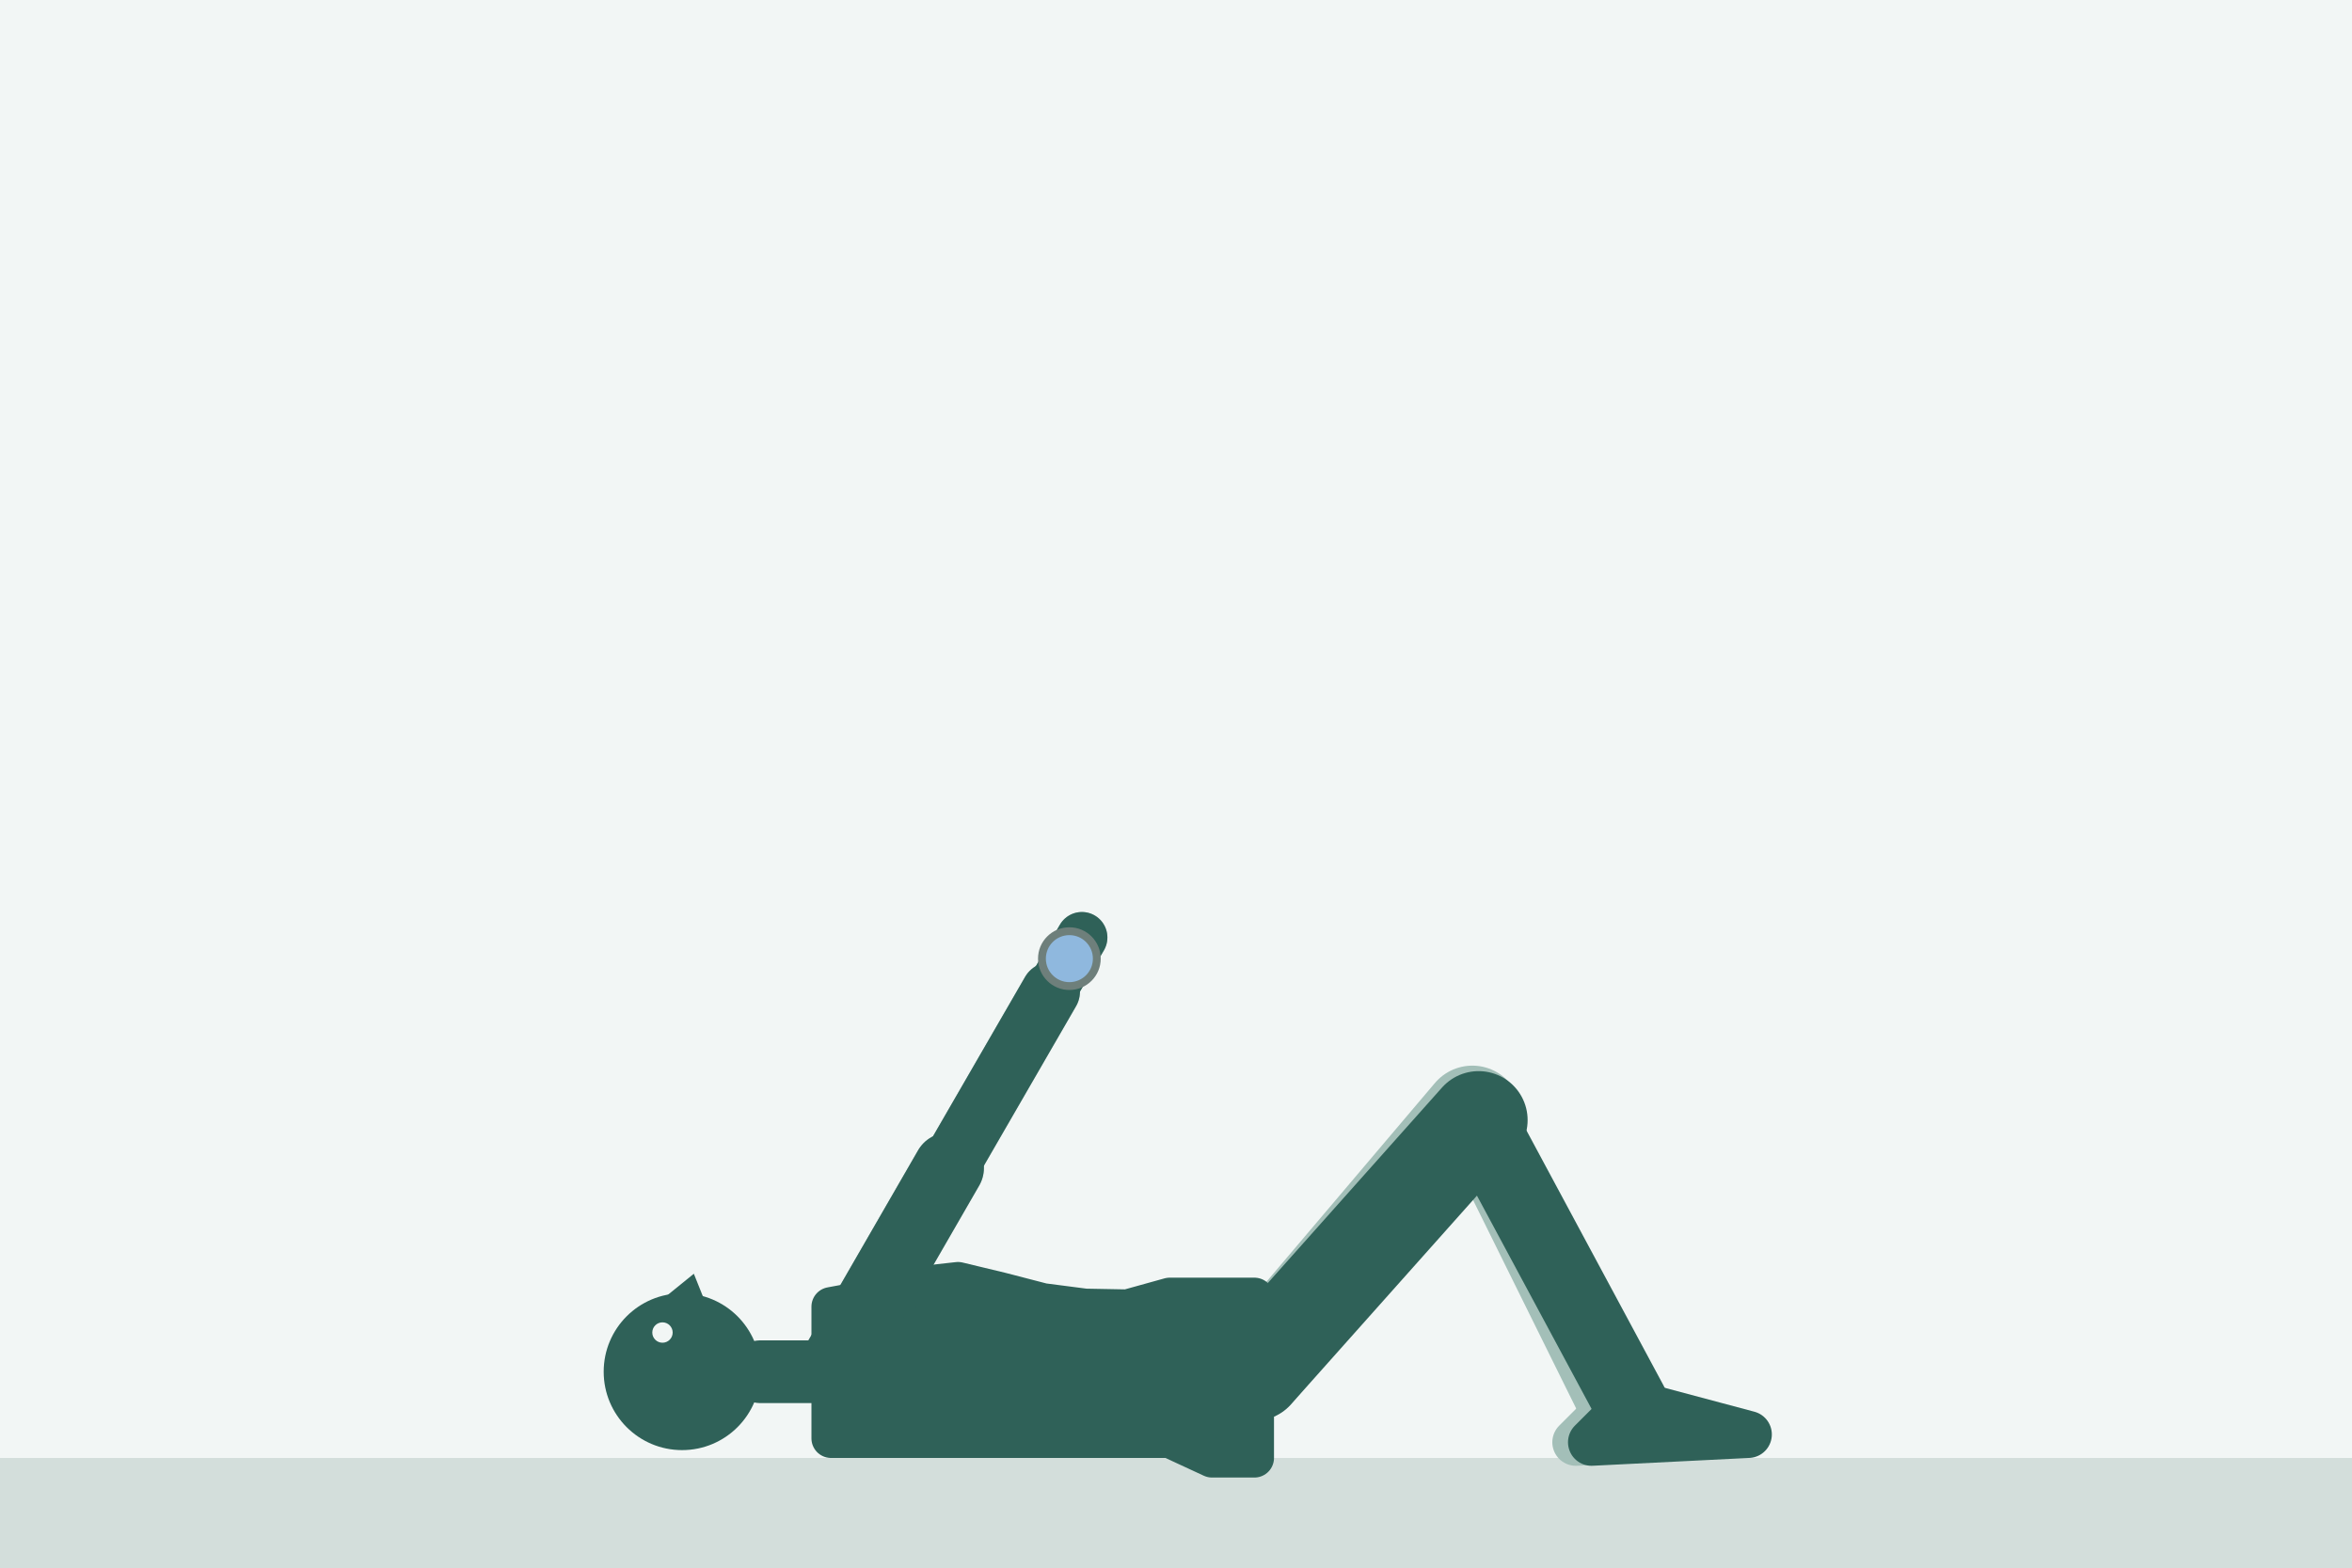
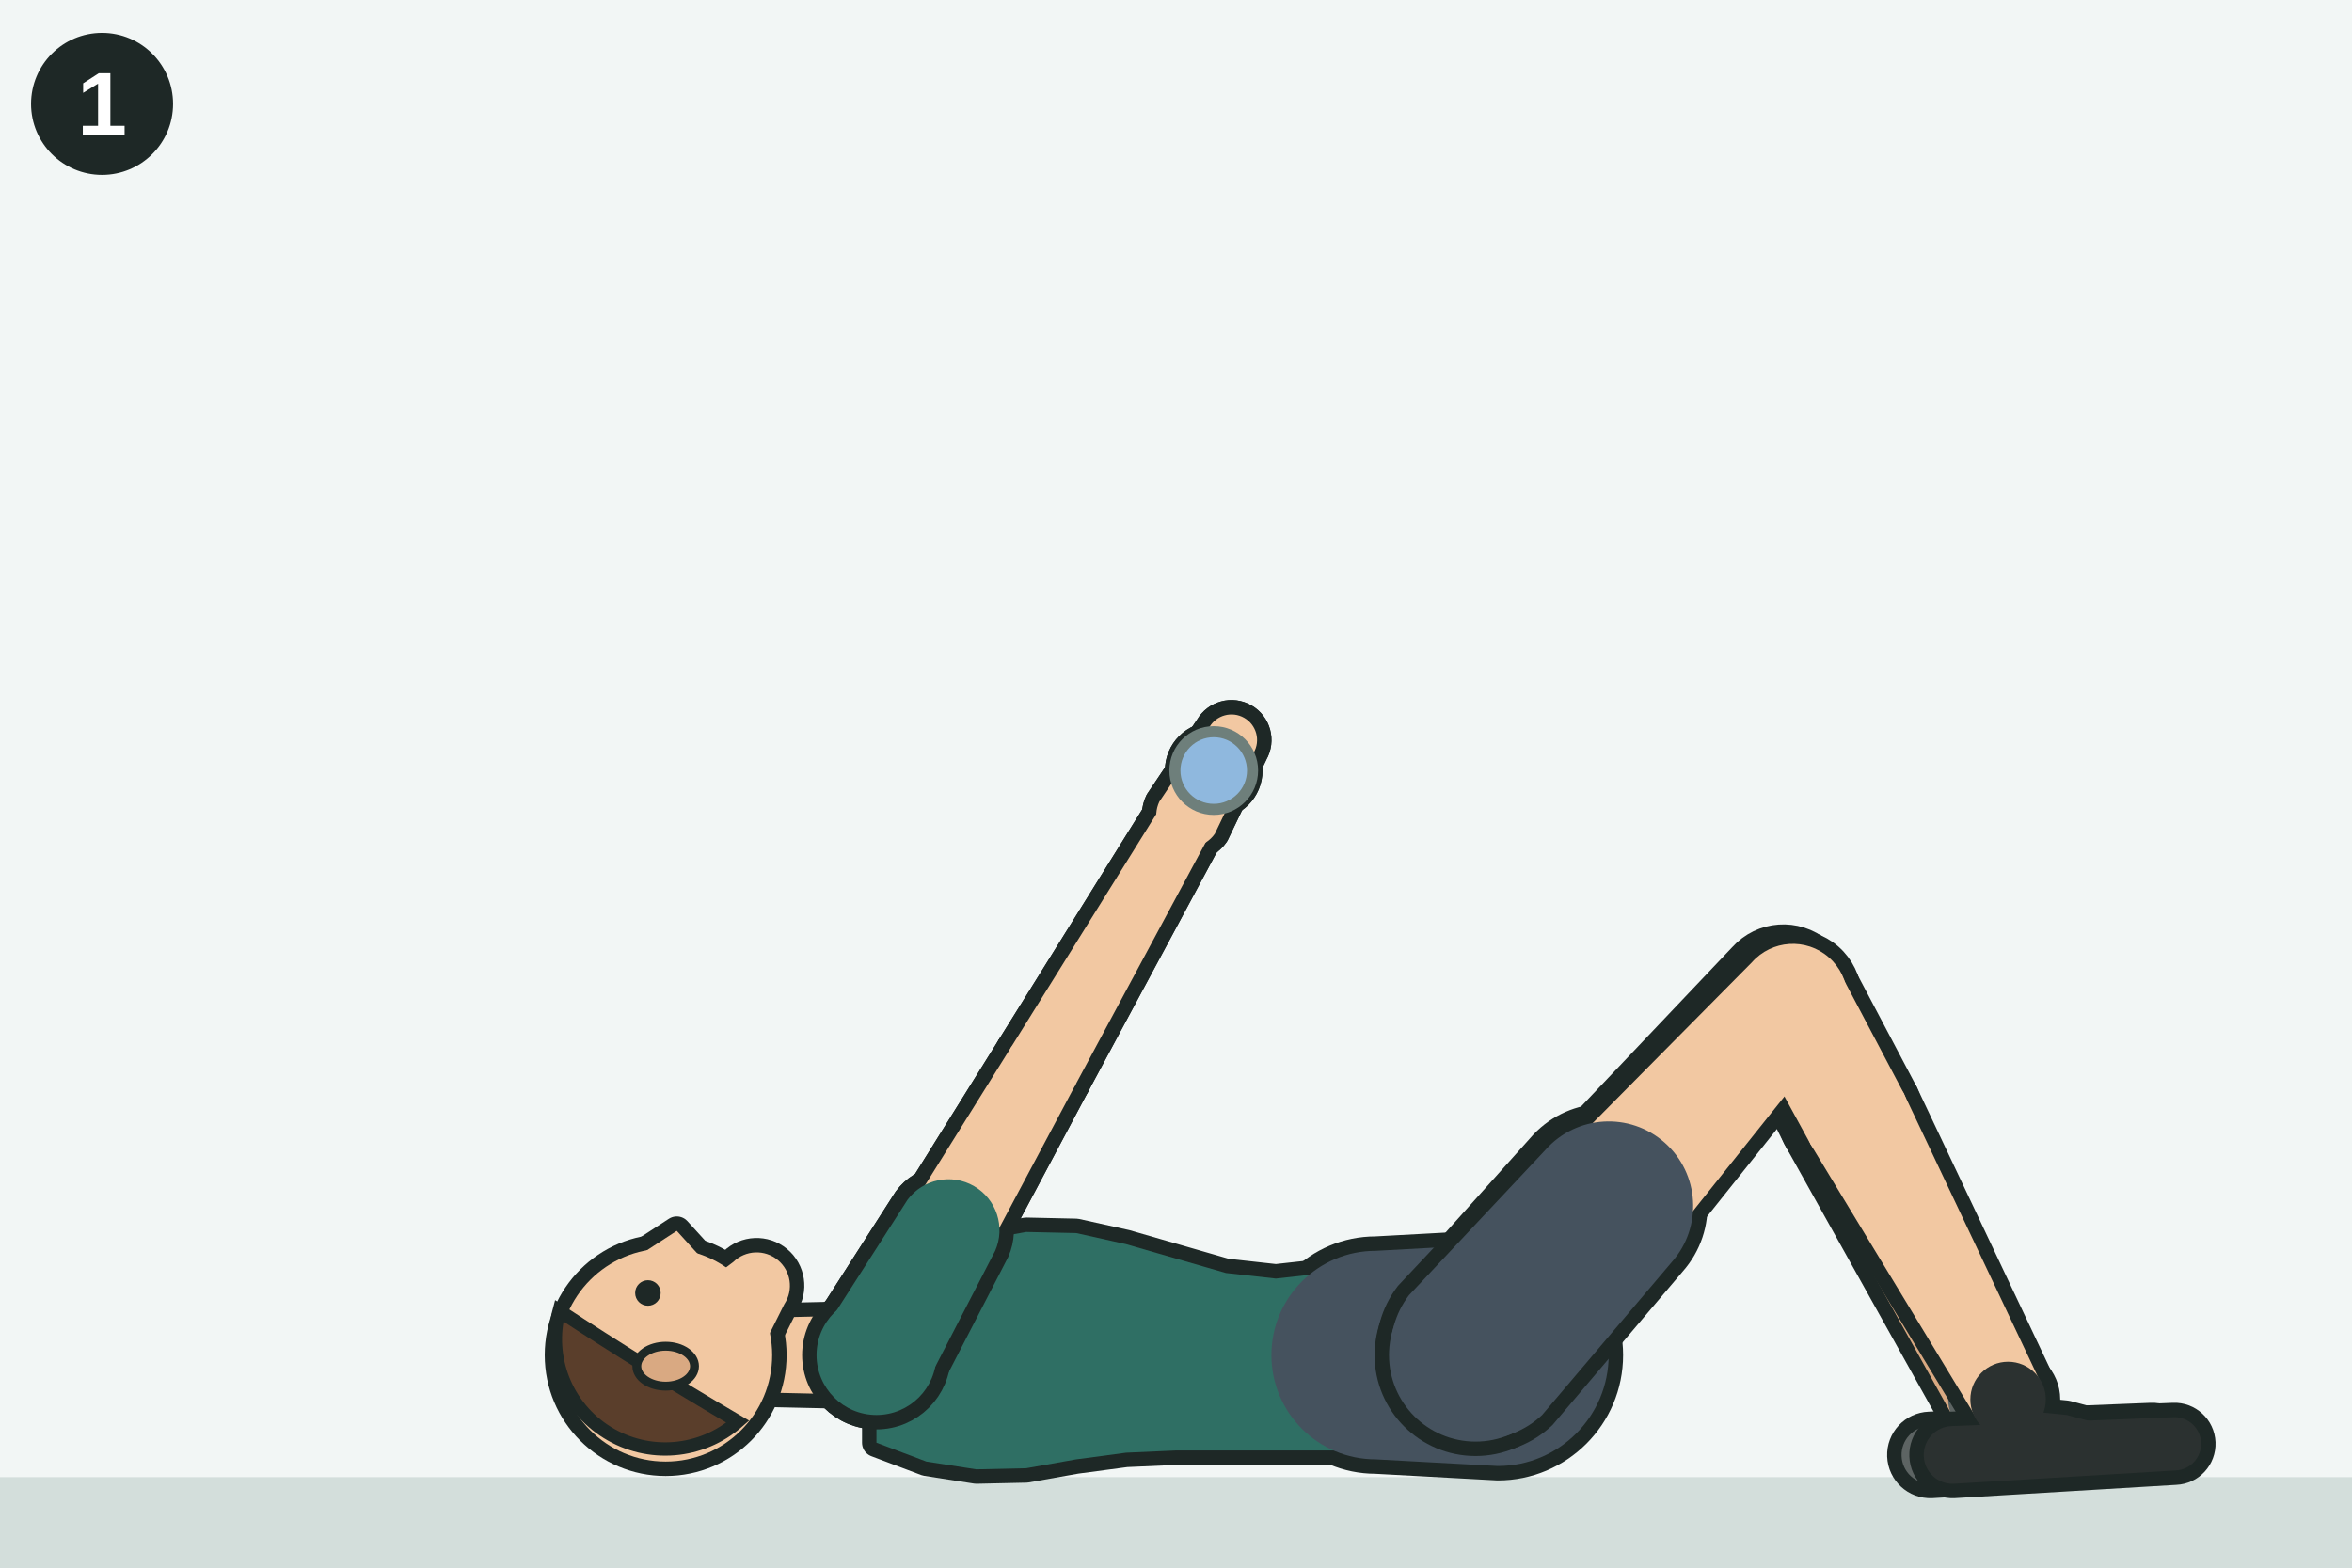
- <svg xmlns="http://www.w3.org/2000/svg" viewBox="0 0 300 200" width="300" height="200" role="img" aria-label="Flessione attiva-assistita con bastone – posizione iniziale">
+ <svg xmlns="http://www.w3.org/2000/svg" viewBox="27 53 212 141" width="300" height="200" role="img" aria-label="Flessione attiva-assistita con bastone – posizione iniziale">
  <rect x="-200" y="-200" width="700" height="600" fill="#F2F6F5" />
  <rect x="-200" y="186" width="700" height="200" fill="#B9CBC6" opacity="0.55" />
-   <line x1="106" y1="175" x2="121" y2="149" stroke="#A3BFB8" stroke-width="9" stroke-linecap="round" />
-   <line x1="121" y1="149" x2="134" y2="126.5" stroke="#A3BFB8" stroke-width="7.5" stroke-linecap="round" />
-   <line x1="134" y1="126.5" x2="138" y2="119.6" stroke="#A3BFB8" stroke-width="6.5" stroke-linecap="round" />
-   <line x1="160" y1="175" x2="187.8" y2="142.2" stroke="#A3BFB8" stroke-width="12.5" stroke-linecap="round" />
-   <line x1="187.8" y1="142.2" x2="206" y2="179" stroke="#A3BFB8" stroke-width="9.5" stroke-linecap="round" />
-   <path d="M206,179 L201,184 L221,183 Z" fill="#A3BFB8" stroke="#A3BFB8" stroke-width="6" stroke-linejoin="round" />
-   <path d="M160,165.5 L154.6,165.5 L149.2,165.5 L143.8,167 L138.4,166.9 L133,166.2 L127.6,164.8 L122.2,163.5 L116.8,164.1 L111.4,165.7 L106,166.7 L106,183.5 L111.4,183.5 L116.8,183.5 L122.2,183.5 L127.6,183.5 L133,183.5 L138.4,183.5 L143.8,183.5 L149.2,183.5 L154.6,186 L160,186 Z" fill="#2F6158" stroke="#2F6158" stroke-width="5" stroke-linejoin="round" />
-   <line x1="106" y1="175" x2="97" y2="175" stroke="#2F6158" stroke-width="8" stroke-linecap="round" />
-   <circle cx="87" cy="175" r="10" fill="#2F6158" />
-   <path d="M83.2,166.8 L88.5,162.5 L90.1,166.5 Z" fill="#2F6158" />
-   <circle cx="84.5" cy="170" r="1.3" fill="#F2F6F5" />
-   <line x1="160" y1="175" x2="188.6" y2="142.9" stroke="#2F6158" stroke-width="12.5" stroke-linecap="round" />
-   <line x1="188.6" y1="142.9" x2="208" y2="179" stroke="#2F6158" stroke-width="9.5" stroke-linecap="round" />
-   <path d="M208,179 L203,184 L223,183 Z" fill="#2F6158" stroke="#2F6158" stroke-width="6" stroke-linejoin="round" />
-   <line x1="106" y1="175" x2="121" y2="149" stroke="#2F6158" stroke-width="9" stroke-linecap="round" />
-   <line x1="121" y1="149" x2="134" y2="126.5" stroke="#2F6158" stroke-width="7.5" stroke-linecap="round" />
-   <line x1="134" y1="126.5" x2="138" y2="119.6" stroke="#2F6158" stroke-width="6.5" stroke-linecap="round" />
+   <path d="M109.8,177.2 L123.9,150.7 A3.4 3.4 0 0 0 118.1,147.3 L102.2,172.8 A4.4 4.4 0 0 0 109.8,177.2 Z" fill="#D9A982" stroke="#1E2826" stroke-width="2.6" stroke-linejoin="round" />
+   <path d="M123.9,150.7 L136.2,127.8 A2.5 2.5 0 0 0 131.8,125.3 L118.1,147.3 A3.4 3.4 0 0 0 123.9,150.7 Z" fill="#D9A982" stroke="#1E2826" stroke-width="2.6" stroke-linejoin="round" />
+   <path d="M136.5,128 L140,120.7 A2.3 2.3 0 0 0 136,118.4 L131.5,125.1 A2.9 2.9 0 0 0 136.5,128 Z" fill="#D9A982" stroke="#1E2826" stroke-width="2.6" stroke-linejoin="round" />
+   <circle cx="136.4" cy="122.3" r="3.1" fill="#D9A982" stroke="#1E2826" stroke-width="2.6" stroke-linejoin="round" />
+   <circle cx="106" cy="175" r="5.4" fill="#5E8F86" stroke="#1E2826" stroke-width="2.6" stroke-linejoin="round" />
+   <path d="M110.5,177.6 L116.7,165.6 A4.6 4.6 0 0 0 108.8,161 L101.5,172.4 A5.2 5.2 0 0 0 110.5,177.6 Z" fill="#5E8F86" stroke="#1E2826" stroke-width="2.6" stroke-linejoin="round" />
+   <path d="M109.8,177.2 L123.9,150.7 A3.4 3.4 0 0 0 118.1,147.3 L102.2,172.8 A4.4 4.4 0 0 0 109.8,177.2 Z" fill="#D9A982" />
+   <path d="M123.9,150.7 L136.2,127.8 A2.5 2.5 0 0 0 131.8,125.3 L118.1,147.3 A3.4 3.4 0 0 0 123.9,150.7 Z" fill="#D9A982" />
+   <path d="M136.5,128 L140,120.7 A2.3 2.3 0 0 0 136,118.4 L131.5,125.1 A2.9 2.9 0 0 0 136.5,128 Z" fill="#D9A982" />
+   <circle cx="136.4" cy="122.3" r="3.1" fill="#D9A982" />
+   <circle cx="106" cy="175" r="5.4" fill="#5E8F86" />
+   <path d="M110.5,177.6 L116.7,165.6 A4.6 4.6 0 0 0 108.8,161 L101.5,172.4 A5.2 5.2 0 0 0 110.5,177.6 Z" fill="#5E8F86" />
+   <path d="M165.5,179.7 L191.6,145.4 A4.9 4.9 0 0 0 184.1,139.1 L154.5,170.3 A7.2 7.2 0 0 0 165.5,179.7 Z" fill="#D9A982" stroke="#1E2826" stroke-width="2.6" stroke-linejoin="round" />
+   <path d="M183.5,144.4 L189,155.4 A4.8 4.8 0 0 0 197.6,151.1 L192.2,140.1 A4.9 4.9 0 0 0 183.5,144.4 Z" fill="#D9A982" stroke="#1E2826" stroke-width="2.6" stroke-linejoin="round" />
+   <path d="M189,155.4 L203,180.5 A3.3 3.3 0 0 0 209,177.5 L197.6,151.1 A4.8 4.8 0 0 0 189,155.4 Z" fill="#D9A982" stroke="#1E2826" stroke-width="2.6" stroke-linejoin="round" />
+   <path d="M205.3,179.8 L201,184 L221,183 L211.3,180.4 Z" fill="#5D6463" stroke="#1E2826" stroke-width="2.6" stroke-linejoin="round" />
+   <path d="M201.1,186.6 L221.1,185.4 A2.4 2.4 0 0 0 220.9,180.6 L200.9,181.4 A2.6 2.6 0 0 0 201.1,186.6 Z" fill="#5D6463" stroke="#1E2826" stroke-width="2.6" stroke-linejoin="round" />
+   <circle cx="206" cy="179" r="3.4" fill="#5D6463" stroke="#1E2826" stroke-width="2.6" stroke-linejoin="round" />
+   <circle cx="160" cy="175" r="7.8" fill="#7D8892" stroke="#1E2826" stroke-width="2.6" stroke-linejoin="round" />
+   <path d="M166.2,180.2 L177.5,166.2 A7.6 7.6 0 0 0 165.9,156.3 L153.8,169.8 A8.1 8.1 0 0 0 166.2,180.2 Z" fill="#7D8892" stroke="#1E2826" stroke-width="2.6" stroke-linejoin="round" />
+   <path d="M165.5,179.7 L191.6,145.4 A4.9 4.9 0 0 0 184.1,139.1 L154.5,170.3 A7.2 7.2 0 0 0 165.5,179.7 Z" fill="#D9A982" />
+   <path d="M183.5,144.4 L189,155.4 A4.8 4.8 0 0 0 197.6,151.1 L192.2,140.1 A4.9 4.9 0 0 0 183.5,144.4 Z" fill="#D9A982" />
+   <path d="M189,155.4 L203,180.5 A3.3 3.3 0 0 0 209,177.5 L197.6,151.1 A4.8 4.8 0 0 0 189,155.4 Z" fill="#D9A982" />
+   <path d="M205.3,179.8 L201,184 L221,183 L211.3,180.4 Z" fill="#5D6463" />
+   <path d="M201.1,186.6 L221.1,185.4 A2.4 2.4 0 0 0 220.9,180.6 L200.9,181.4 A2.6 2.6 0 0 0 201.1,186.6 Z" fill="#5D6463" />
+   <circle cx="206" cy="179" r="3.4" fill="#5D6463" />
+   <circle cx="160" cy="175" r="7.8" fill="#7D8892" />
+   <path d="M166.2,180.2 L177.5,166.2 A7.6 7.6 0 0 0 165.9,156.3 L153.8,169.8 A8.1 8.1 0 0 0 166.2,180.2 Z" fill="#7D8892" />
+   <path d="M106,171.4 L97,171.6 A3.4 3.4 0 0 0 97,178.4 L106,178.6 A3.6 3.6 0 0 0 106,171.4 Z" fill="#F2C8A2" stroke="#1E2826" stroke-width="2.6" stroke-linejoin="round" />
+   <path d="M106,171.4 L97,171.6 A3.4 3.4 0 0 0 97,178.4 L106,178.6 A3.6 3.6 0 0 0 106,171.4 Z" fill="#F2C8A2" />
+   <path d="M160,167 L155.5,167 L151,167.1 L146.5,167.6 L142,168.1 L137.5,167.6 L133,166.3 L128.5,165 L124,164 L119.5,163.9 L115,164.7 L110.5,165.8 L106,166.5 L106,182.9 L110.5,184.6 L115,185.3 L119.5,185.2 L124,184.4 L128.5,183.8 L133,183.6 L137.5,183.6 L142,183.6 L146.5,183.6 L151,183.6 L155.5,183.6 L160,183.6 Z" fill="#2F6F64" stroke="#1E2826" stroke-width="2.6" stroke-linejoin="round" />
+   <path d="M162,165 L151,165.6 A9.4 9.4 0 0 0 151,184.4 L162,185 A10 10 0 0 0 162,165 Z" fill="#45525E" stroke="#1E2826" stroke-width="2.6" stroke-linejoin="round" />
+   <path d="M160,167 L155.5,167 L151,167.1 L146.5,167.6 L142,168.1 L137.5,167.6 L133,166.3 L128.5,165 L124,164 L119.5,163.9 L115,164.7 L110.5,165.8 L106,166.5 L106,182.9 L110.5,184.6 L115,185.3 L119.5,185.2 L124,184.4 L128.5,183.8 L133,183.6 L137.5,183.6 L142,183.6 L146.5,183.6 L151,183.6 L155.5,183.6 L160,183.6 Z" fill="#2F6F64" />
+   <path d="M162,165 L151,165.6 A9.4 9.4 0 0 0 151,184.4 L162,185 A10 10 0 0 0 162,165 Z" fill="#45525E" />
+   <circle cx="87" cy="175" r="9.6" fill="#F2C8A2" stroke="#1E2826" stroke-width="2.6" stroke-linejoin="round" />
+   <path d="M84,166.4 L88,163.8 L90,166 Z" fill="#F2C8A2" stroke="#1E2826" stroke-width="2.6" stroke-linejoin="round" />
+   <path d="M93.8,178.2 L97.7,170.4 A3 3 0 0 0 93.1,166.6 L86.2,171.8 A5 5 0 0 0 93.8,178.2 Z" fill="#F2C8A2" stroke="#1E2826" stroke-width="2.6" stroke-linejoin="round" />
+   <circle cx="87" cy="175" r="9.6" fill="#F2C8A2" />
+   <path d="M84,166.4 L88,163.8 L90,166 Z" fill="#F2C8A2" />
+   <path d="M93.8,178.2 L97.7,170.4 A3 3 0 0 0 93.1,166.6 L86.2,171.8 A5 5 0 0 0 93.8,178.2 Z" fill="#F2C8A2" />
+   <path d="M77.4,171 A9.9 9.9 0 0 0 93.5,181 Q85,176 77.4,171 Z" fill="#5A3E2B" stroke="#1E2826" stroke-width="1.2" />
+   <circle cx="85.4" cy="169.4" r="1.15" fill="#1E2826" />
+   <ellipse cx="87" cy="176" rx="1.8" ry="2.6" transform="rotate(-270 87 176)" fill="#D9A982" stroke="#1E2826" stroke-width="0.8" />
+   <path d="M165.4,179.8 L192.3,146.1 A4.9 4.9 0 0 0 184.9,139.6 L154.6,170.2 A7.2 7.2 0 0 0 165.4,179.8 Z" fill="#F2C8A2" stroke="#1E2826" stroke-width="2.6" stroke-linejoin="round" />
+   <path d="M184.3,145.2 L190.2,156 A4.8 4.8 0 0 0 198.6,151.4 L192.9,140.6 A4.9 4.9 0 0 0 184.3,145.2 Z" fill="#F2C8A2" stroke="#1E2826" stroke-width="2.6" stroke-linejoin="round" />
+   <path d="M190.2,156 L205.1,180.6 A3.3 3.3 0 0 0 210.9,177.4 L198.6,151.4 A4.8 4.8 0 0 0 190.2,156 Z" fill="#F2C8A2" stroke="#1E2826" stroke-width="2.6" stroke-linejoin="round" />
+   <path d="M207.3,179.8 L203,184 L223,183 L213.3,180.4 Z" fill="#2B3130" stroke="#1E2826" stroke-width="2.6" stroke-linejoin="round" />
+   <path d="M203.1,186.6 L223.1,185.4 A2.4 2.4 0 0 0 222.9,180.6 L202.9,181.4 A2.6 2.6 0 0 0 203.1,186.6 Z" fill="#2B3130" stroke="#1E2826" stroke-width="2.6" stroke-linejoin="round" />
+   <circle cx="208" cy="179" r="3.4" fill="#2B3130" stroke="#1E2826" stroke-width="2.6" stroke-linejoin="round" />
+   <circle cx="160" cy="175" r="7.8" fill="#45525E" stroke="#1E2826" stroke-width="2.6" stroke-linejoin="round" />
+   <path d="M166,180.4 L177.7,166.6 A7.6 7.6 0 0 0 166.3,156.5 L154,169.6 A8.1 8.1 0 0 0 166,180.4 Z" fill="#45525E" stroke="#1E2826" stroke-width="2.6" stroke-linejoin="round" />
+   <path d="M165.4,179.8 L192.3,146.1 A4.9 4.9 0 0 0 184.9,139.6 L154.6,170.2 A7.2 7.2 0 0 0 165.4,179.8 Z" fill="#F2C8A2" />
+   <path d="M184.3,145.2 L190.2,156 A4.8 4.8 0 0 0 198.6,151.4 L192.9,140.6 A4.9 4.9 0 0 0 184.3,145.2 Z" fill="#F2C8A2" />
+   <path d="M190.2,156 L205.1,180.6 A3.3 3.3 0 0 0 210.9,177.4 L198.6,151.4 A4.8 4.8 0 0 0 190.2,156 Z" fill="#F2C8A2" />
+   <path d="M207.3,179.8 L203,184 L223,183 L213.3,180.4 Z" fill="#2B3130" />
+   <path d="M203.1,186.6 L223.1,185.4 A2.4 2.4 0 0 0 222.9,180.6 L202.9,181.4 A2.6 2.6 0 0 0 203.1,186.6 Z" fill="#2B3130" />
+   <circle cx="208" cy="179" r="3.4" fill="#2B3130" />
+   <circle cx="160" cy="175" r="7.8" fill="#45525E" />
+   <path d="M166,180.4 L177.7,166.6 A7.6 7.6 0 0 0 166.3,156.5 L154,169.6 A8.1 8.1 0 0 0 166,180.4 Z" fill="#45525E" />
+   <path d="M109.8,177.2 L123.9,150.7 A3.4 3.4 0 0 0 118.1,147.3 L102.2,172.8 A4.4 4.4 0 0 0 109.8,177.2 Z" fill="#F2C8A2" stroke="#1E2826" stroke-width="2.6" stroke-linejoin="round" />
+   <path d="M123.9,150.7 L136.2,127.8 A2.5 2.5 0 0 0 131.8,125.3 L118.1,147.3 A3.4 3.4 0 0 0 123.9,150.7 Z" fill="#F2C8A2" stroke="#1E2826" stroke-width="2.6" stroke-linejoin="round" />
+   <path d="M136.5,128 L140,120.7 A2.3 2.3 0 0 0 136,118.4 L131.5,125.1 A2.9 2.9 0 0 0 136.5,128 Z" fill="#F2C8A2" stroke="#1E2826" stroke-width="2.6" stroke-linejoin="round" />
+   <circle cx="136.4" cy="122.3" r="3.1" fill="#F2C8A2" stroke="#1E2826" stroke-width="2.6" stroke-linejoin="round" />
+   <circle cx="106" cy="175" r="5.4" fill="#2F6F64" stroke="#1E2826" stroke-width="2.6" stroke-linejoin="round" />
+   <path d="M110.5,177.6 L116.7,165.6 A4.6 4.6 0 0 0 108.8,161 L101.5,172.4 A5.2 5.2 0 0 0 110.5,177.6 Z" fill="#2F6F64" stroke="#1E2826" stroke-width="2.6" stroke-linejoin="round" />
+   <path d="M109.8,177.2 L123.9,150.7 A3.4 3.4 0 0 0 118.1,147.3 L102.2,172.8 A4.4 4.4 0 0 0 109.8,177.2 Z" fill="#F2C8A2" />
+   <path d="M123.9,150.7 L136.2,127.8 A2.5 2.5 0 0 0 131.8,125.3 L118.1,147.3 A3.4 3.4 0 0 0 123.9,150.7 Z" fill="#F2C8A2" />
+   <path d="M136.5,128 L140,120.7 A2.3 2.3 0 0 0 136,118.4 L131.5,125.1 A2.9 2.9 0 0 0 136.5,128 Z" fill="#F2C8A2" />
+   <circle cx="136.4" cy="122.3" r="3.1" fill="#F2C8A2" />
+   <circle cx="106" cy="175" r="5.4" fill="#2F6F64" />
+   <path d="M110.5,177.6 L116.7,165.6 A4.6 4.6 0 0 0 108.8,161 L101.5,172.4 A5.2 5.2 0 0 0 110.5,177.6 Z" fill="#2F6F64" />
  <circle cx="136.4" cy="122.3" r="3.5" fill="#8FB8DE" stroke="#6E7F7B" stroke-width="1" />
+   <circle cx="36.2" cy="62.2" r="6.4" fill="#1E2826" />
+   <text x="36.2" y="65" font-family="Public Sans,Segoe UI,Arial,sans-serif" font-size="8.1" font-weight="800" fill="#fff" text-anchor="middle">1</text>
</svg>
